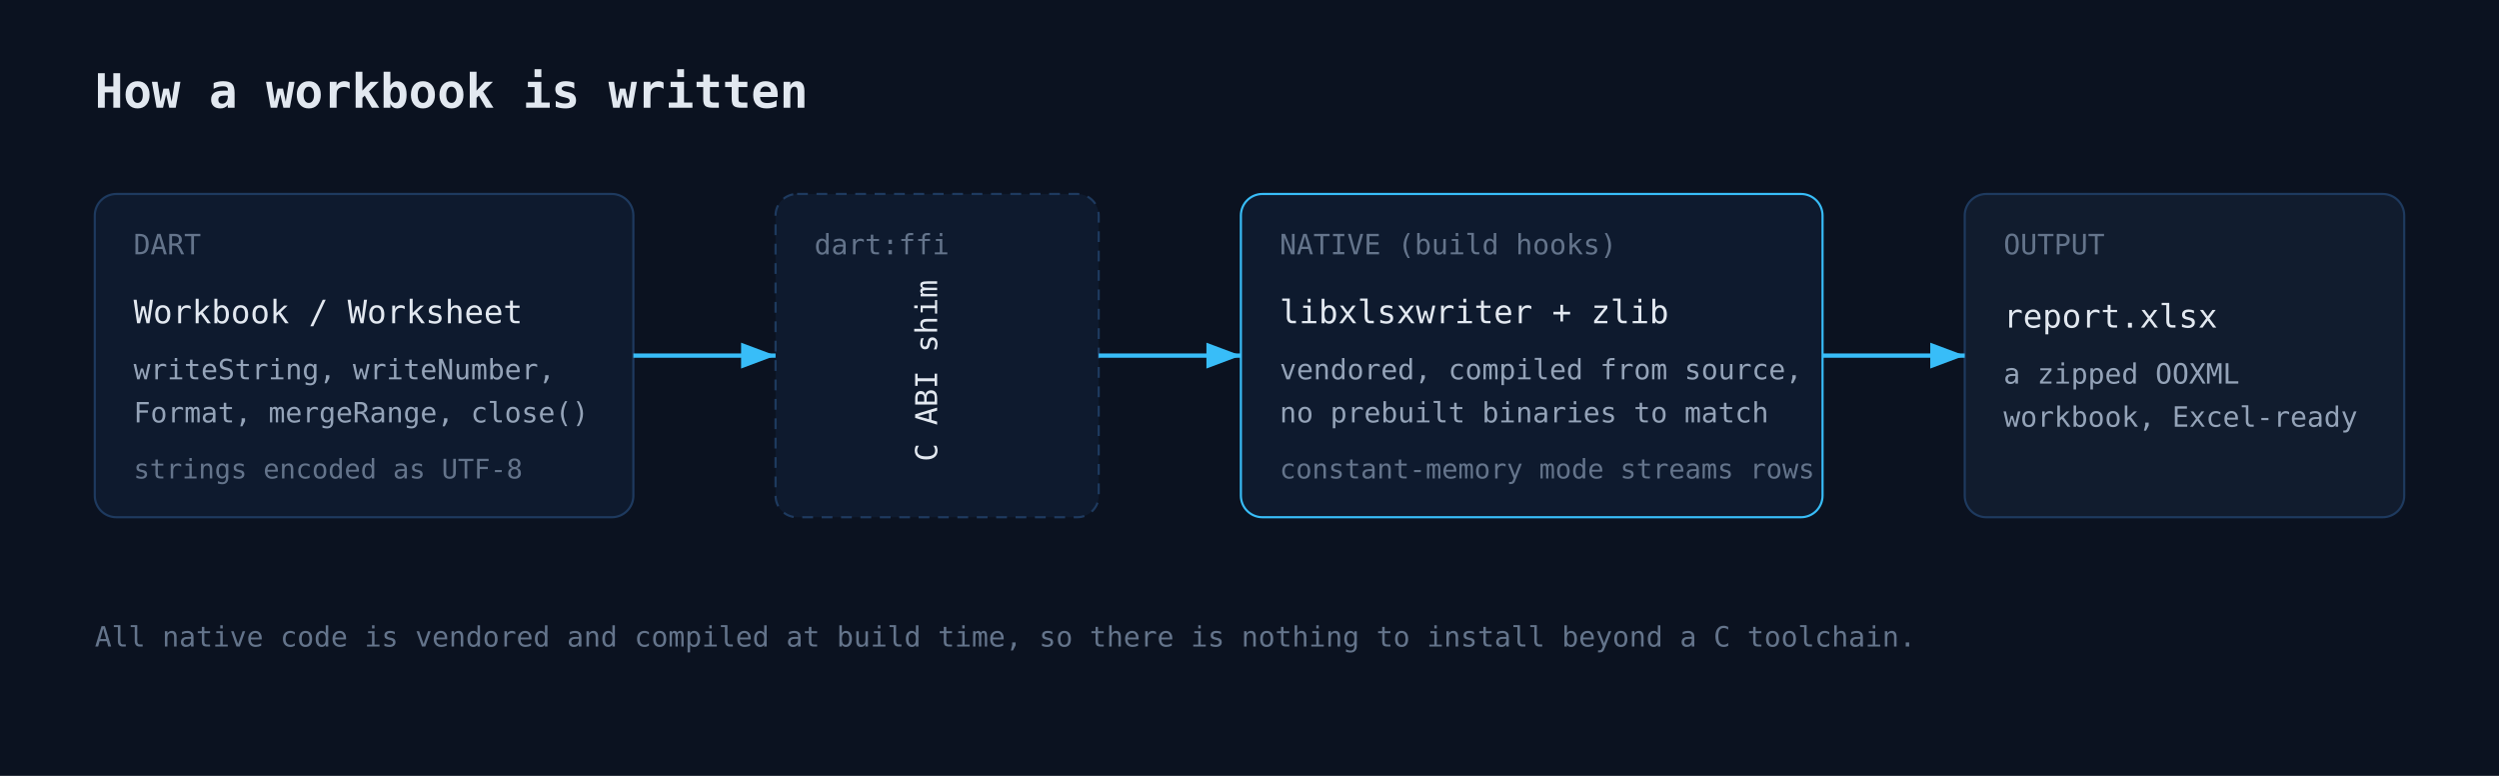
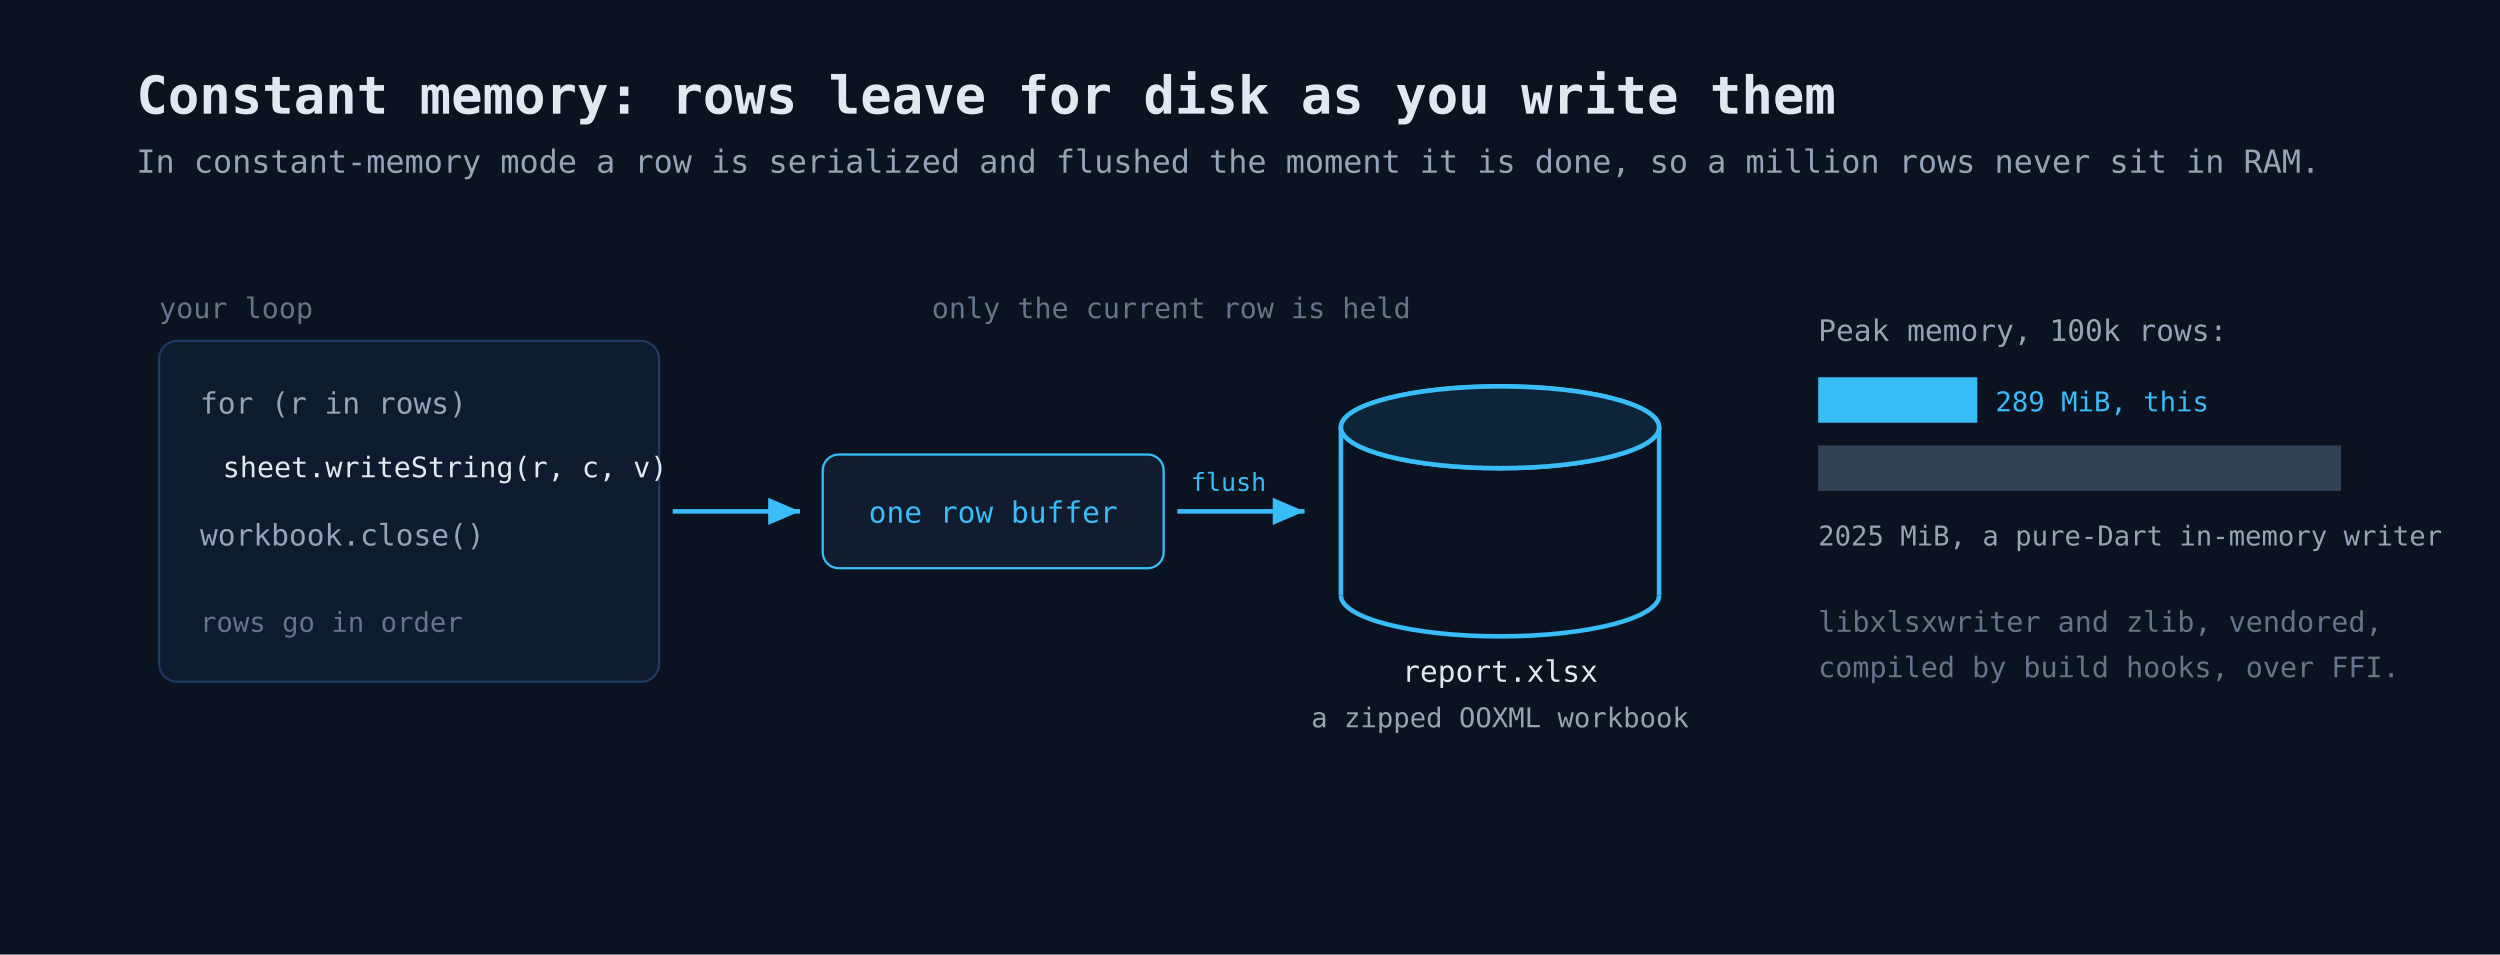
- <svg xmlns="http://www.w3.org/2000/svg" width="1160" height="360" viewBox="0 0 1160 360" font-family="Menlo, monospace">
+ <svg xmlns="http://www.w3.org/2000/svg" width="1100" height="420" viewBox="0 0 1100 420" font-family="Menlo, monospace">
  <defs>
-     <marker id="a" markerWidth="10" markerHeight="10" refX="8" refY="3" orient="auto">
-       <path d="M0,0 L8,3 L0,6 Z" fill="#38BDF8" />
+     <marker id="a" markerWidth="9" markerHeight="9" refX="7" refY="3" orient="auto">
+       <path d="M0,0 L7,3 L0,6 Z" fill="#38BDF8" />
    </marker>
  </defs>
-   <rect width="1160" height="360" fill="#0B1220" />
-   <text x="44" y="50" font-size="22" font-weight="bold" fill="#E2E8F0">How a workbook is written</text>
-   <rect x="44" y="90" width="250" height="150" rx="10" fill="#0E1A2E" stroke="#1E3A5F" />
-   <text x="62" y="118" font-size="13" fill="#64748B">DART</text>
-   <text x="62" y="150" font-size="15" fill="#E2E8F0">Workbook / Worksheet</text>
-   <text x="62" y="176" font-size="13" fill="#94A3B8">writeString, writeNumber,</text>
-   <text x="62" y="196" font-size="13" fill="#94A3B8">Format, mergeRange, close()</text>
-   <text x="62" y="222" font-size="12.5" fill="#64748B">strings encoded as UTF-8</text>
-   <rect x="360" y="90" width="150" height="150" rx="10" fill="#0E1A2E" stroke="#1E3A5F" stroke-dasharray="5 4" />
-   <text x="378" y="118" font-size="13" fill="#64748B">dart:ffi</text>
-   <text x="435" y="172" font-size="14" fill="#E2E8F0" text-anchor="middle" transform="rotate(-90 435 172)">C ABI shim</text>
-   <rect x="576" y="90" width="270" height="150" rx="10" fill="#0E1A2E" stroke="#38BDF8" />
-   <text x="594" y="118" font-size="13" fill="#64748B">NATIVE (build hooks)</text>
-   <text x="594" y="150" font-size="15" fill="#E2E8F0">libxlsxwriter + zlib</text>
-   <text x="594" y="176" font-size="13" fill="#94A3B8">vendored, compiled from source,</text>
-   <text x="594" y="196" font-size="13" fill="#94A3B8">no prebuilt binaries to match</text>
-   <text x="594" y="222" font-size="12.5" fill="#64748B">constant-memory mode streams rows</text>
-   <rect x="912" y="90" width="204" height="150" rx="10" fill="#111C2E" stroke="#1E3A5F" />
-   <text x="930" y="118" font-size="13" fill="#64748B">OUTPUT</text>
-   <text x="930" y="152" font-size="15" fill="#E2E8F0">report.xlsx</text>
-   <text x="930" y="178" font-size="13" fill="#94A3B8">a zipped OOXML</text>
-   <text x="930" y="198" font-size="13" fill="#94A3B8">workbook, Excel-ready</text>
-   <path d="M294 165 L360 165" stroke="#38BDF8" stroke-width="2" marker-end="url(#a)" />
-   <path d="M510 165 L576 165" stroke="#38BDF8" stroke-width="2" marker-end="url(#a)" />
-   <path d="M846 165 L912 165" stroke="#38BDF8" stroke-width="2" marker-end="url(#a)" />
-   <text x="44" y="300" font-size="13" fill="#64748B">All native code is vendored and compiled at build time, so there is nothing to install beyond a C toolchain.</text>
+   <rect width="1100" height="420" fill="#0B1220" />
+   <text x="60" y="50" font-size="23" font-weight="bold" fill="#E2E8F0">Constant memory: rows leave for disk as you write them</text>
+   <text x="60" y="76" font-size="14" fill="#94A3B8">In constant-memory mode a row is serialized and flushed the moment it is done, so a million rows never sit in RAM.</text>
+   <text x="70" y="140" font-size="12.5" fill="#64748B">your loop</text>
+   <rect x="70" y="150" width="220" height="150" rx="8" fill="#0E1A2E" stroke="#1E3A5F" />
+   <text x="88" y="182" font-size="13" fill="#94A3B8">for (r in rows)</text>
+   <text x="98" y="210" font-size="12.5" fill="#E2E8F0">sheet.writeString(r, c, v)</text>
+   <text x="88" y="240" font-size="13" fill="#94A3B8">workbook.close()</text>
+   <text x="88" y="278" font-size="12" fill="#64748B">rows go in order</text>
+   <path d="M296 225 L352 225" stroke="#38BDF8" stroke-width="2" marker-end="url(#a)" />
+   <text x="410" y="140" font-size="12.5" fill="#64748B">only the current row is held</text>
+   <rect x="362" y="200" width="150" height="50" rx="7" fill="#111C2E" stroke="#38BDF8" />
+   <text x="437" y="230" font-size="13" fill="#38BDF8" text-anchor="middle">one row buffer</text>
+   <path d="M518 225 L574 225" stroke="#38BDF8" stroke-width="2" marker-end="url(#a)" />
+   <text x="524" y="216" font-size="11" fill="#38BDF8">flush</text>
+   <g stroke="#38BDF8" stroke-width="2" fill="#0E2438">
+     <ellipse cx="660" cy="188" rx="70" ry="18" />
+     <path d="M590 188 L590 262" fill="none" />
+     <path d="M730 188 L730 262" fill="none" />
+     <path d="M590 262 A70 18 0 0 0 730 262" fill="none" />
+     <ellipse cx="660" cy="188" rx="70" ry="18" fill="#0E2438" />
+   </g>
+   <text x="660" y="300" font-size="13" fill="#E2E8F0" text-anchor="middle">report.xlsx</text>
+   <text x="660" y="320" font-size="12" fill="#94A3B8" text-anchor="middle">a zipped OOXML workbook</text>
+   <text x="800" y="150" font-size="13" fill="#94A3B8">Peak memory, 100k rows:</text>
+   <rect x="800" y="166" width="70" height="20" fill="#38BDF8" />
+   <text x="878" y="181" font-size="12" fill="#38BDF8">289 MiB, this</text>
+   <rect x="800" y="196" width="230" height="20" fill="#334155" />
+   <text x="800" y="240" font-size="12" fill="#94A3B8">2025 MiB, a pure-Dart in-memory writer</text>
+   <text x="800" y="278" font-size="12.5" fill="#64748B">libxlsxwriter and zlib, vendored,</text>
+   <text x="800" y="298" font-size="12.5" fill="#64748B">compiled by build hooks, over FFI.</text>
</svg>
